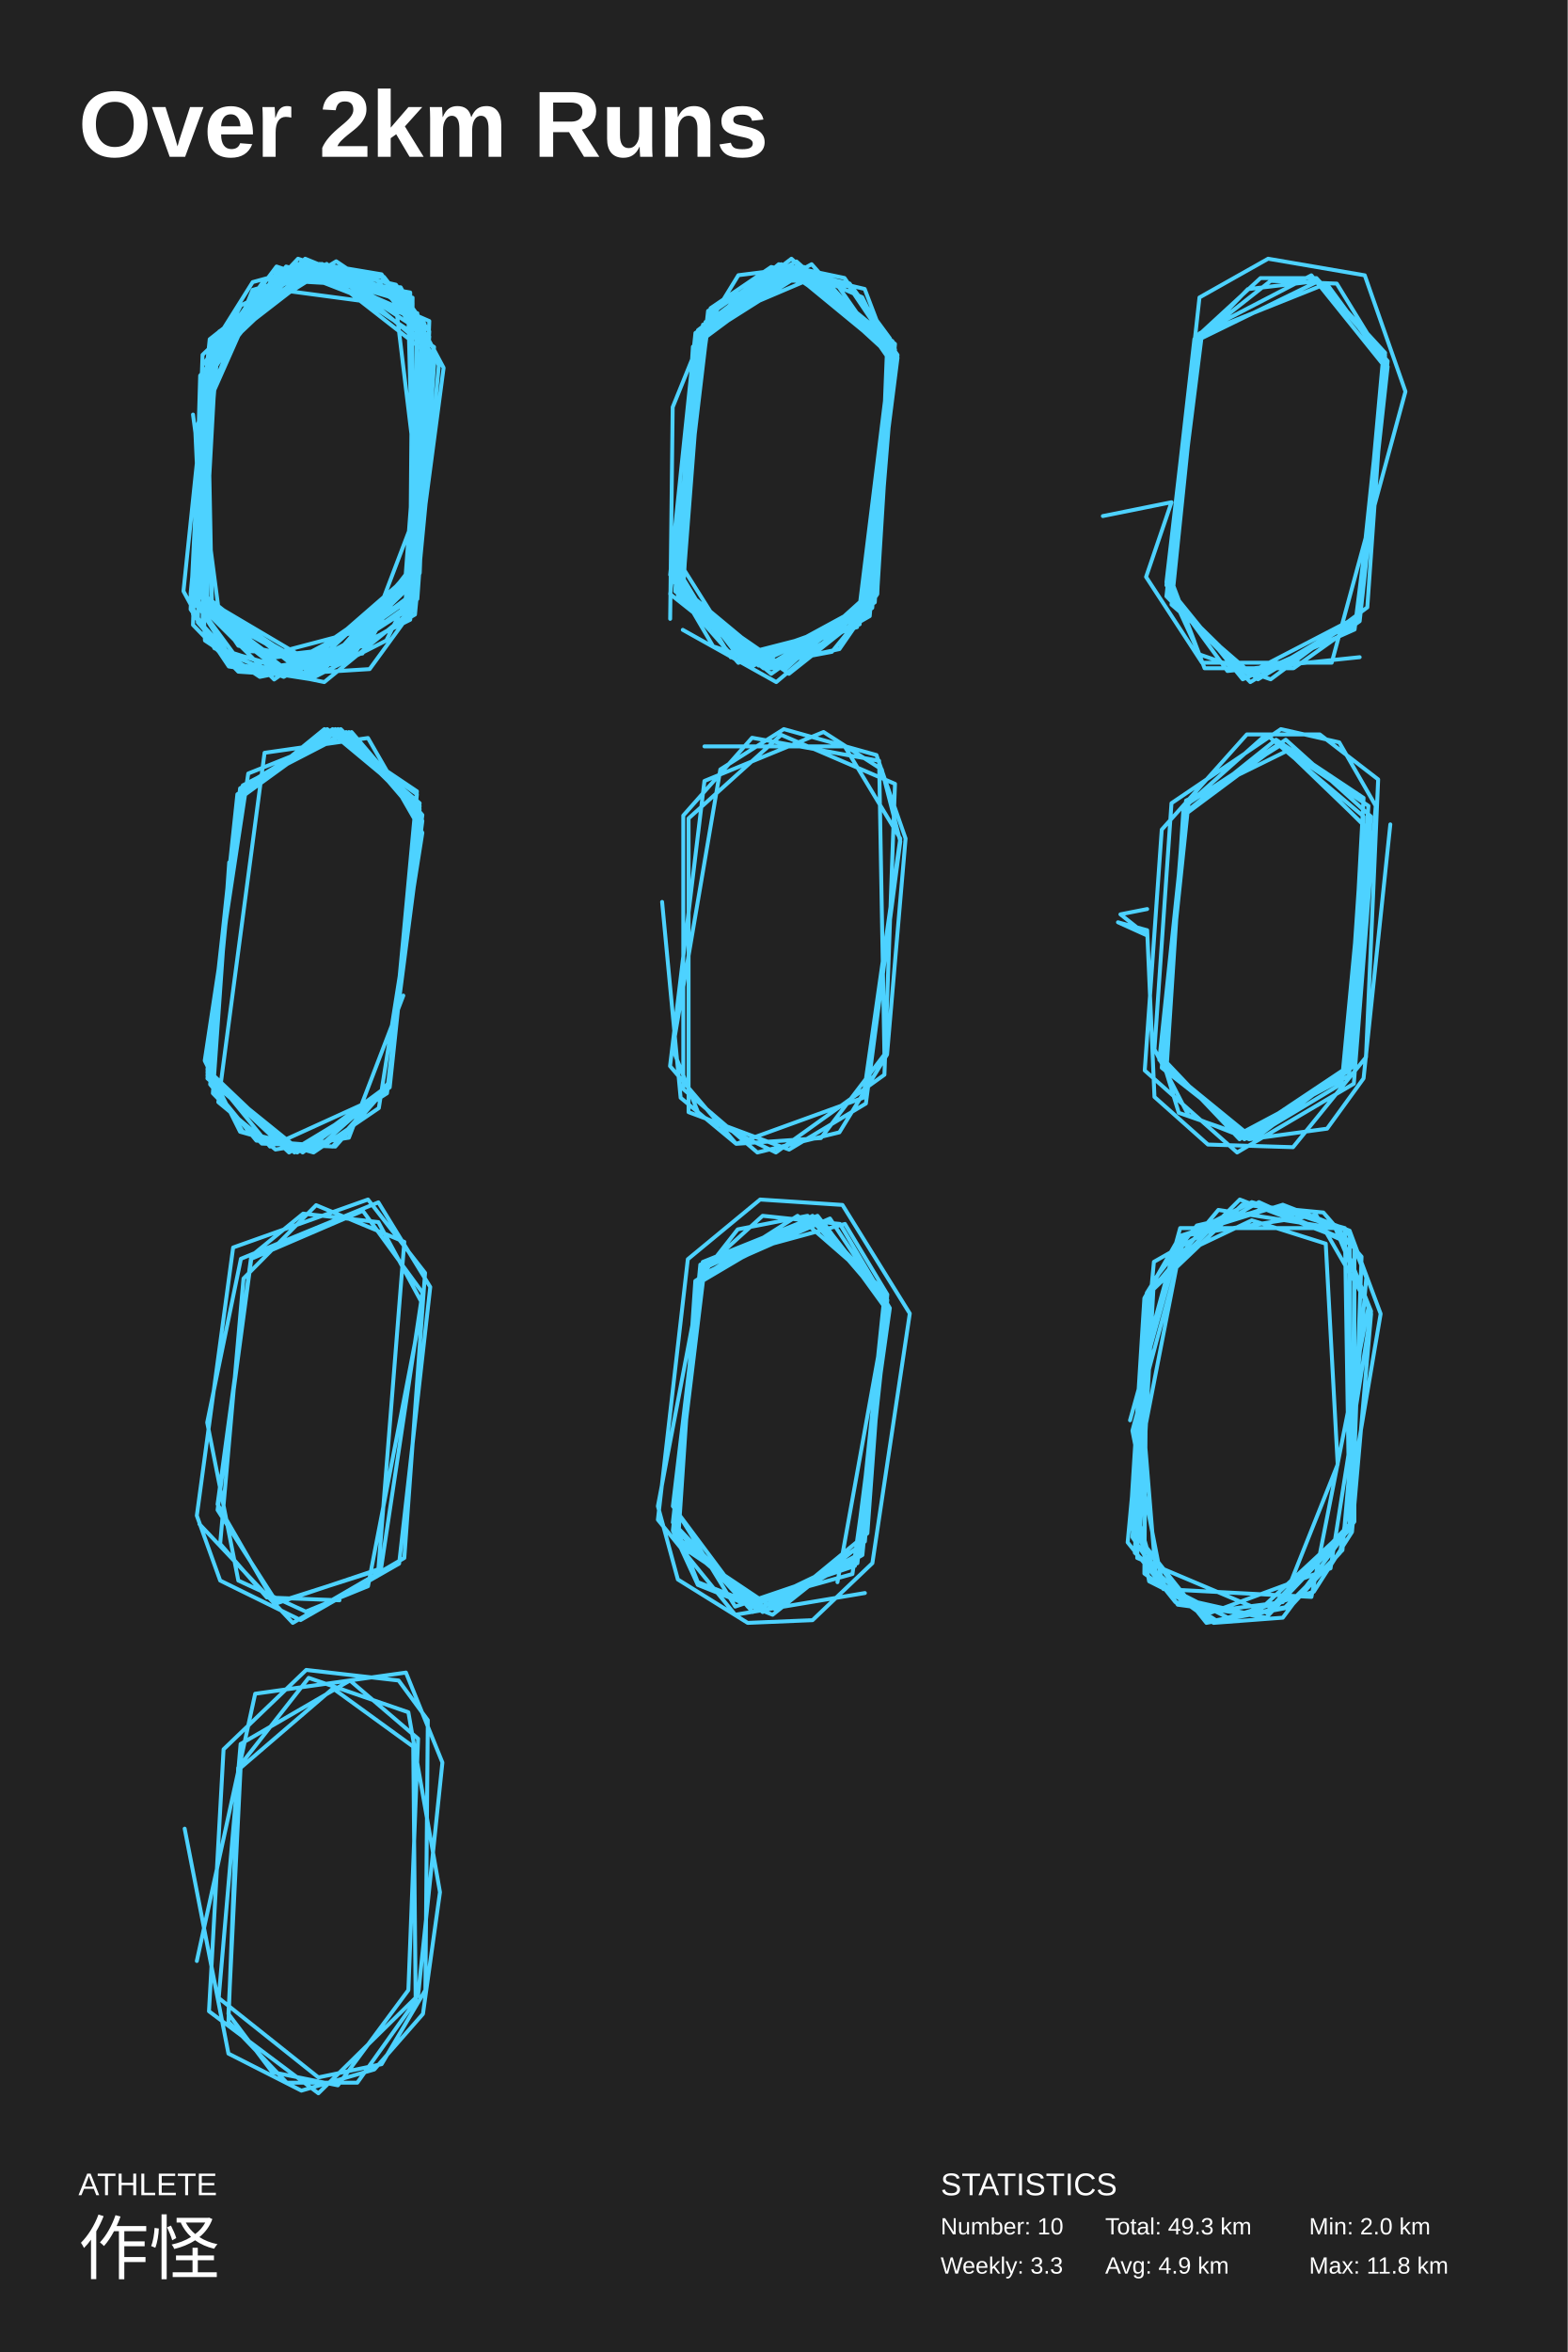
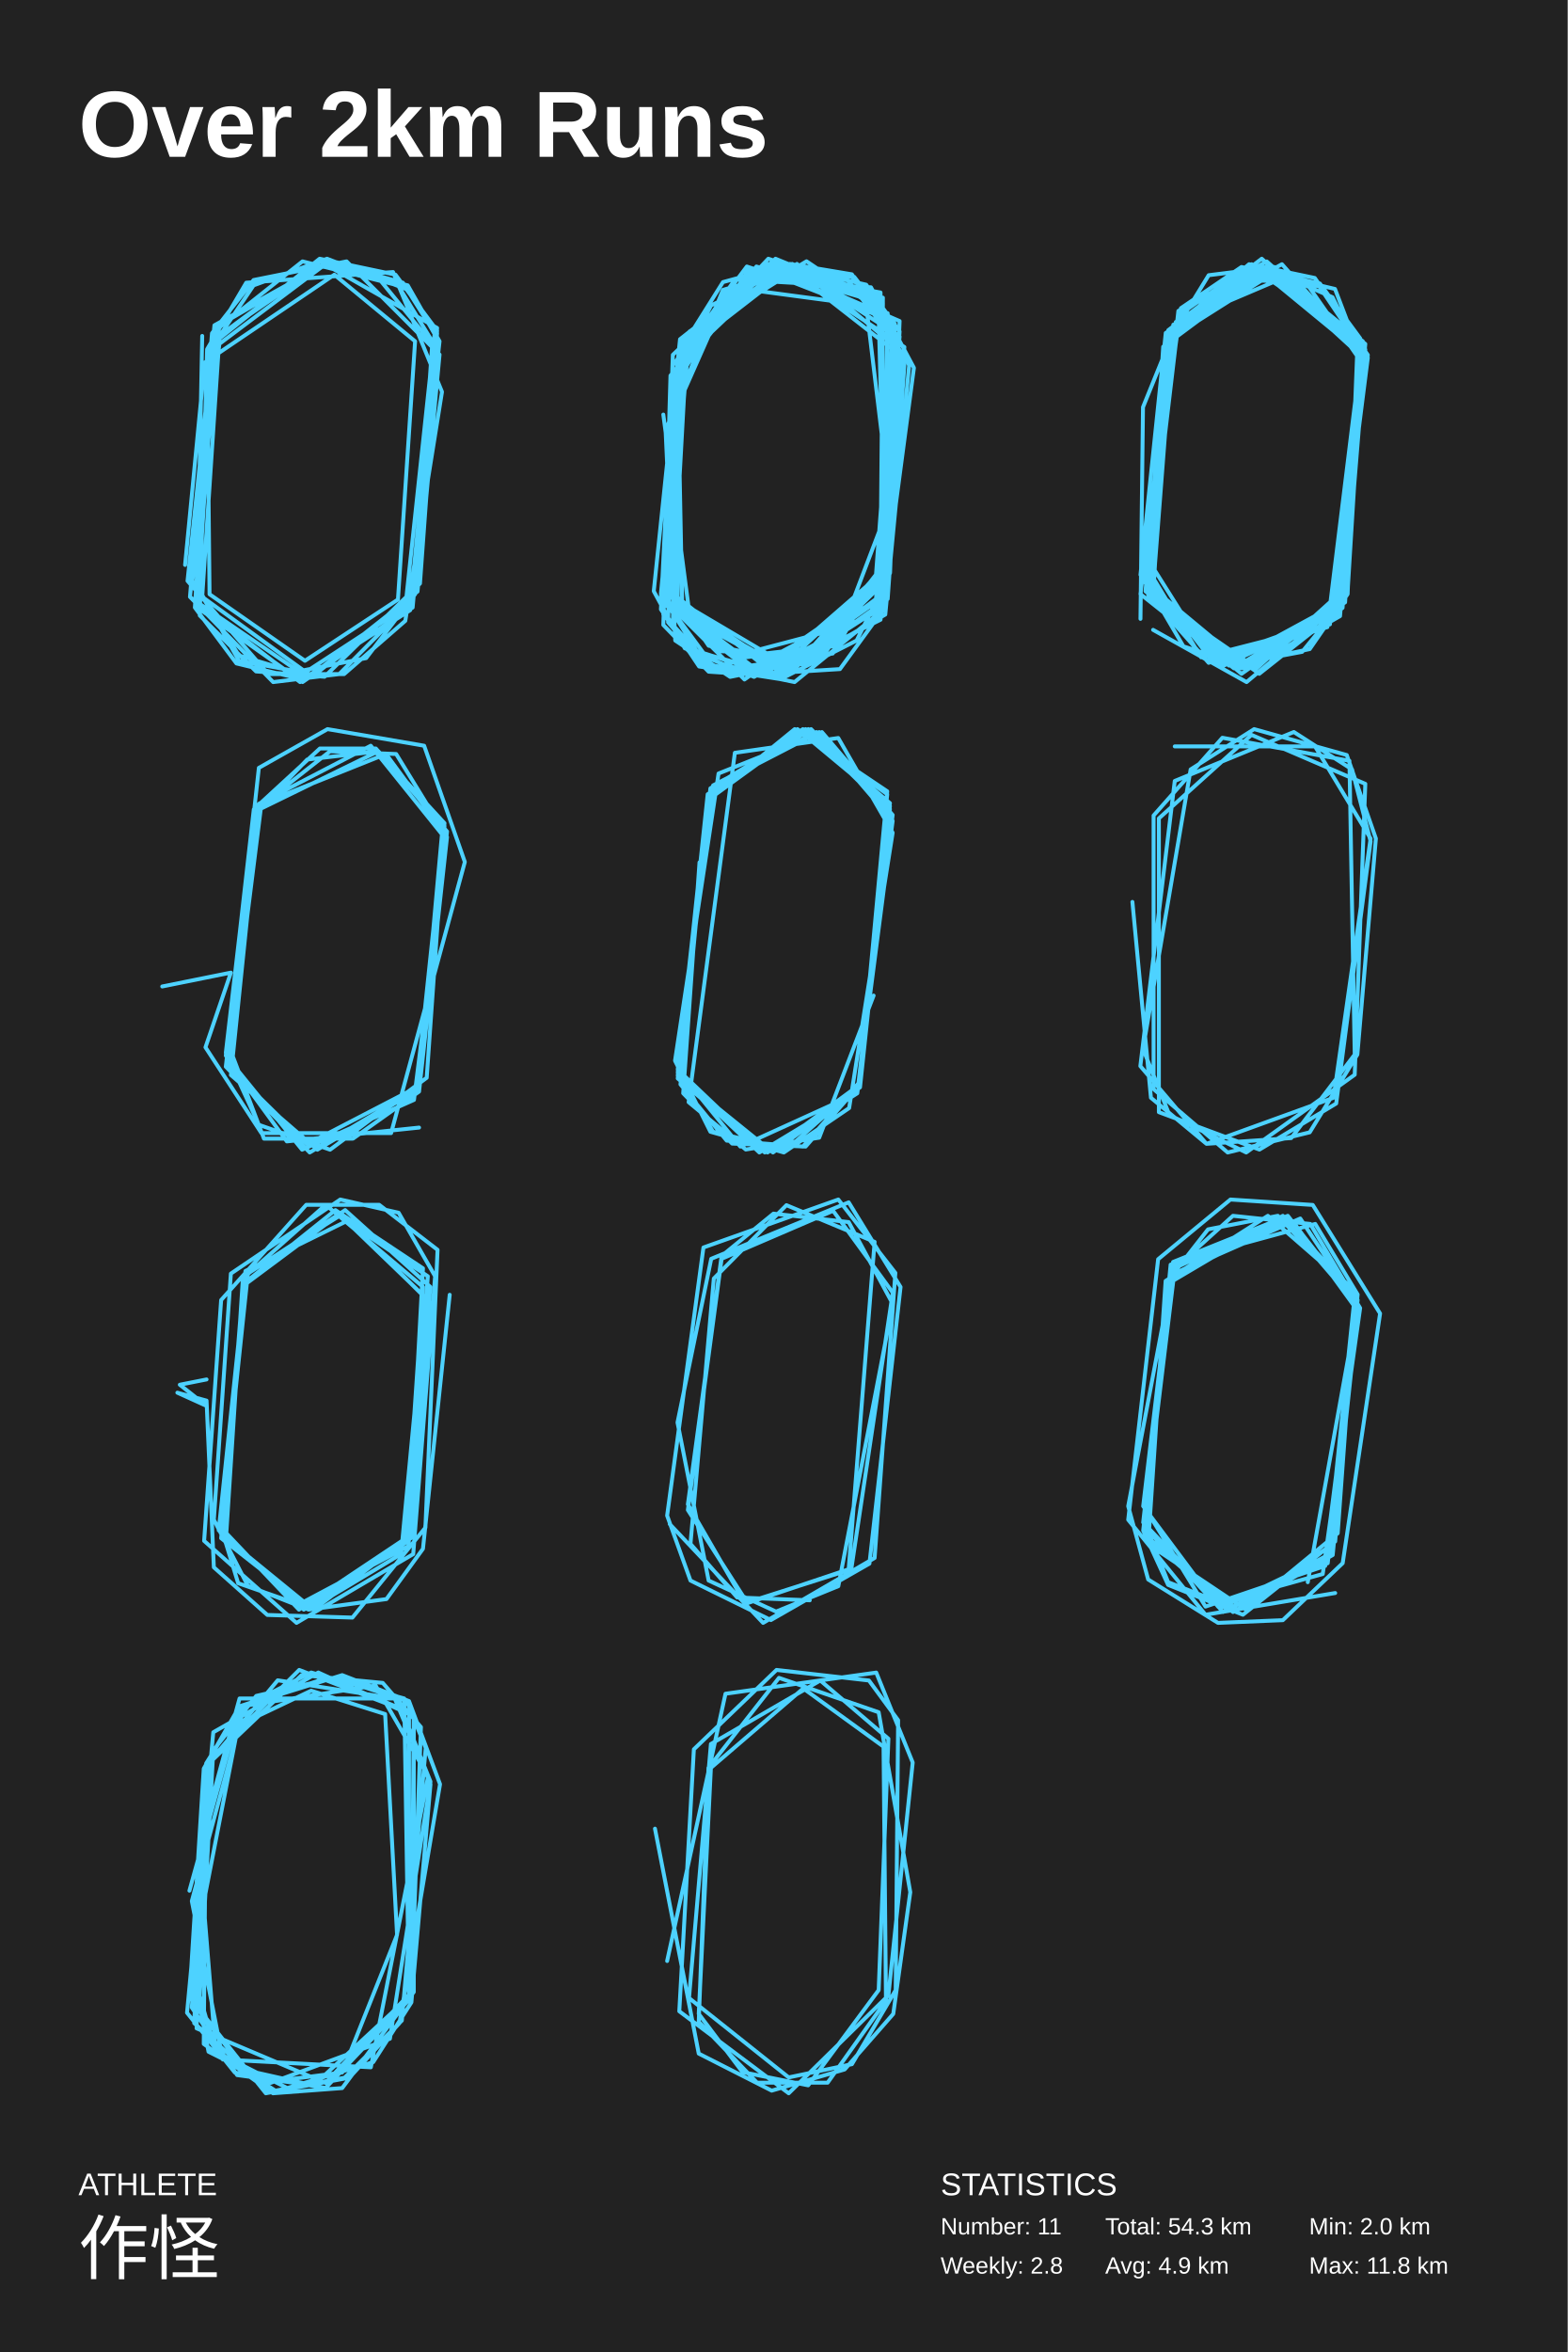
<svg xmlns="http://www.w3.org/2000/svg" baseProfile="full" height="300mm" version="1.1" viewBox="0,0,200,300" width="200mm">
  <defs />
  <rect fill="#222222" height="300" width="200" x="0" y="0" />
  <text fill="#FFFFFF" style="font-size:12px; font-family:Arial; font-weight:bold;" x="10" y="20">Over 2km Runs</text>
  <text fill="#FFFFFF" style="font-size:4px; font-family:Arial" x="10" y="280">ATHLETE</text>
  <text fill="#FFFFFF" style="font-size:9px; font-family:Arial" x="10" y="290">作怪</text>
  <text fill="#FFFFFF" style="font-size:4px; font-family:Arial" x="120" y="280">STATISTICS</text>
-   <text fill="#FFFFFF" style="font-size:3px; font-family:Arial" x="120" y="285">Number: 10</text>
-   <text fill="#FFFFFF" style="font-size:3px; font-family:Arial" x="120" y="290">Weekly: 3.3</text>
-   <text fill="#FFFFFF" style="font-size:3px; font-family:Arial" x="141" y="285">Total: 49.3 km</text>
+   <text fill="#FFFFFF" style="font-size:3px; font-family:Arial" x="120" y="285">Number: 11</text>
+   <text fill="#FFFFFF" style="font-size:3px; font-family:Arial" x="120" y="290">Weekly: 2.8</text>
+   <text fill="#FFFFFF" style="font-size:3px; font-family:Arial" x="141" y="285">Total: 54.3 km</text>
  <text fill="#FFFFFF" style="font-size:3px; font-family:Arial" x="141" y="290">Avg: 4.9 km</text>
  <text fill="#FFFFFF" style="font-size:3px; font-family:Arial" x="167" y="285">Min: 2.0 km</text>
  <text fill="#FFFFFF" style="font-size:3px; font-family:Arial" x="167" y="290">Max: 11.8 km</text>
-   <polyline fill="none" points="24.623,52.877 27.972,78.387 36.194,83.025 46.242,80.374 52.941,71.761 52.028,37.638 38.021,33.0 26.754,44.926 26.145,78.055 33.758,84.018 46.851,82.362 52.332,72.755 52.637,37.969 35.585,34.325 26.145,48.902 25.841,77.061 34.671,83.687 46.242,82.362 52.941,72.755 52.332,37.307 36.194,34.325 27.059,43.933 24.927,75.405 38.325,85.012 52.028,74.742 54.159,43.601 48.983,35.319 40.761,33.663 32.235,35.982 27.668,43.27 25.841,76.399 31.322,83.025 43.197,83.687 52.332,74.742 53.246,40.288 42.893,33.331 27.972,42.276 25.232,74.742 30.408,82.362 38.021,84.018 51.723,76.73 54.768,44.926 50.505,36.975 40.152,34.325 30.713,38.963 26.45,47.245 25.841,79.712 30.713,85.012 41.37,85.344 51.723,74.411 54.768,42.939 41.066,33.994 27.972,42.607 24.318,76.068 34.976,86.669 51.723,75.074 54.464,43.601 48.678,34.988 40.761,33.663 27.363,43.27 25.536,76.068 39.543,84.35 51.723,73.749 54.159,41.282 41.066,34.325 27.363,43.933 25.232,74.742 31.322,82.362 40.457,84.35 52.028,73.749 54.159,41.282 48.678,35.319 37.107,34.325 26.145,48.239 25.232,79.38 30.408,85.344 42.893,84.681 52.332,72.755 52.637,38.632 38.934,33.0 27.059,43.933 25.232,75.074 34.062,83.687 42.893,83.356 52.637,72.423 54.159,41.945 48.983,35.319 38.63,33.994 26.754,44.926 26.45,77.393 34.976,85.012 46.242,83.356 53.55,64.141 50.505,38.963 33.149,36.644 24.927,55.196 26.145,81.699 33.149,86.337 44.72,84.018 52.637,72.092 55.073,45.92 52.028,37.638 41.37,34.325 32.235,36.975 24.927,54.865 26.145,81.699 32.844,86.006 45.024,83.687 52.637,72.092 52.332,38.632 36.498,33.994 26.45,47.577 27.059,78.387 36.498,86.006 47.156,85.344 52.941,77.393 53.246,39.957 35.28,33.994 25.841,46.583 24.318,77.724 29.19,85.012 39.848,86.669 52.637,74.08 53.855,40.951 36.803,34.325 25.536,47.908 24.623,79.712 30.408,85.675 40.152,86.337 49.287,81.699 53.55,73.086 54.768,40.951 38.021,33.663 25.841,45.258 24.623,78.387 30.104,84.681 41.37,87.0 52.332,78.055 54.768,42.276 50.505,36.313 38.934,33.663 26.754,43.27 23.405,75.405 27.363,82.693 36.194,86.337 51.723,78.055 55.073,44.926 41.675,33.663 27.972,42.276 24.623,74.742 39.239,86.337 52.941,78.387 55.986,46.583 50.201,37.307 41.675,34.325 27.363,43.27 24.318,75.736 28.886,83.025 39.239,86.337 53.246,76.399 55.377,46.583 51.419,38.632 41.066,33.663 27.059,43.601 24.927,76.73 29.799,83.356 39.239,86.006 52.028,77.724 54.768,45.258 40.761,34.325 27.059,44.926 24.623,77.061 39.848,85.344 52.637,75.736 55.377,44.264 39.848,33.994 26.754,44.926 24.927,75.736 39.543,85.344 52.332,76.399 54.464,43.933 48.069,35.65 39.239,34.325 27.363,45.589 24.318,76.068 37.716,86.337 52.332,79.049 56.595,46.914 51.114,36.644 33.758,35.65 26.754,45.92 24.927,71.761" stroke="#4dd2ff" stroke-linecap="round" stroke-linejoin="round" stroke-width="0.5" />
-   <polyline fill="none" points="87.108,80.338 99.033,87.0 110.313,77.533 114.181,47.026 110.313,36.857 98.389,34.052 90.654,39.312 86.141,70.87 94.521,84.195 110.313,78.584 114.503,45.273 108.38,36.507 97.744,35.455 90.331,41.065 86.464,73.675 94.843,84.545 109.346,79.987 113.536,45.974 106.446,35.805 96.132,35.805 90.009,42.117 86.464,72.623 93.232,83.844 109.669,79.636 113.859,45.974 104.512,35.104 89.687,41.416 85.497,75.779 97.422,85.247 110.636,77.182 114.181,46.325 109.991,37.909 101.934,34.403 88.72,42.468 85.497,73.325 96.132,84.896 110.958,76.831 113.859,45.623 101.611,34.403 89.364,42.117 86.464,74.377 97.422,85.247 110.958,76.831 113.536,43.52 100.645,34.753 89.364,42.468 86.786,75.429 99.355,84.896 111.603,76.13 114.181,44.571 102.578,34.753 88.72,43.52 86.464,75.429 98.066,85.247 111.28,77.182 114.181,44.922 101.289,34.753 88.72,43.52 86.141,75.429 99.355,85.247 110.958,77.182 113.859,44.922 102.901,34.403 89.042,42.117 86.464,74.026 96.777,84.896 106.124,83.143 111.28,76.831 114.181,43.87 102.578,34.403 89.687,41.766 86.141,74.026 95.81,84.896 110.636,78.234 113.859,45.273 103.545,33.701 90.009,41.065 86.141,74.377 97.099,84.896 107.09,82.792 111.925,75.779 113.214,43.169 100.322,34.052 88.72,42.818 86.464,76.481 98.389,85.247 111.28,76.13 113.859,44.922 101.611,34.403 88.397,44.221 86.464,74.377 98.066,84.896 110.958,77.533 113.859,45.273 100.645,34.403 89.042,43.169 86.464,75.779 94.199,84.545 110.313,78.584 114.503,45.623 101.611,34.052 89.687,41.766 87.108,75.078 99.355,85.247 111.28,76.13 114.181,45.273 108.057,36.156 100.322,34.052 89.364,43.169 86.464,74.727 99.355,85.247 110.958,78.584 113.859,44.221 101.611,33.351 90.331,39.662 86.464,74.727 90.976,82.442 99.678,85.247 111.925,75.429 113.859,44.221 107.735,35.455 99.355,33.701 89.364,42.117 86.786,75.779 100.645,85.948 111.28,77.533 113.536,44.221 100.967,33.0 89.042,42.117 86.141,73.675 96.132,84.896 110.958,77.883 113.536,44.571 102.578,34.052 94.199,35.104 89.042,43.52 86.464,74.727 98.711,85.247 111.603,76.831 113.536,45.273 101.934,33.701 89.042,43.169 86.786,76.13 98.389,85.948 111.28,76.831 113.536,43.169 108.38,36.156 98.389,34.052 89.042,43.169 87.108,76.13 100.322,85.247 111.603,75.078 113.859,43.52 99.678,33.701 90.654,40.013 85.819,51.935 85.497,78.935" stroke="#4dd2ff" stroke-linecap="round" stroke-linejoin="round" stroke-width="0.5" />
-   <polyline fill="none" points="140.698,65.824 149.457,64.059 146.213,73.588 153.35,84.529 169.894,84.529 179.302,49.941 174.111,35.118 161.784,33.0 153.025,37.941 149.133,73.235 153.674,85.235 165.028,85.235 173.463,79.235 177.031,46.765 169.245,36.176 153.35,42.529 149.133,76.059 159.189,85.941 173.463,78.529 176.382,46.412 167.299,35.118 153.025,42.529 149.457,77.118 160.487,86.647 173.463,78.882 177.031,46.059 168.272,35.824 159.189,36.882 152.377,43.941 148.808,76.059 159.513,87.0 173.138,78.882 176.707,45 168.272,35.824 152.377,43.588 148.808,74.294 153.025,83.471 162.109,86.647 174.436,77.471 176.707,45.353 167.948,35.471 160.811,35.471 152.377,43.235 148.808,74.647 158.54,86.647 172.814,80.294 177.031,46.765 170.543,36.176 162.109,35.824 152.701,43.235 149.133,75.353 156.594,85.588 173.463,83.824" stroke="#4dd2ff" stroke-linecap="round" stroke-linejoin="round" stroke-width="0.5" />
-   <polyline fill="none" points="29.24,109.993 27.158,139.448 33.405,145.867 42.777,146.245 49.718,138.315 53.189,100.93 41.388,93.0 30.282,102.063 26.811,138.315 32.711,145.49 42.43,146.245 49.718,137.937 53.189,101.308 41.735,93.0 30.282,101.685 26.464,137.182 38.612,147.0 49.718,138.692 53.536,102.818 43.124,93.0 30.282,101.685 26.464,137.559 37.57,147.0 49.371,139.448 53.536,103.196 43.471,93.0 30.282,101.308 26.464,137.182 36.876,147.0 49.371,139.448 53.883,103.951 44.512,93.378 30.629,100.552 26.464,136.427 37.57,147.0 49.371,139.448 53.536,103.196 43.124,93.0 30.629,100.552 26.464,137.182 37.917,147.0 49.718,138.315 53.536,103.573 42.777,93.0 30.282,102.063 26.464,137.559 37.917,147.0 49.718,138.692 53.536,102.441 42.43,93.0 30.282,102.063 26.464,136.804 30.976,144.357 40.347,146.622 49.718,138.315 53.536,102.818 41.735,93.0 30.282,102.063 26.464,136.427 36.876,147.0 49.371,139.448 53.883,104.706 44.165,93.378 30.976,100.175 26.464,136.427 34.447,146.245 49.371,139.448 53.883,103.951 44.859,93.378 31.67,98.664 26.117,135.294 30.629,144.357 40.0,147.0 48.33,141.336 53.883,106.217 46.942,94.133 33.752,96.021 27.852,140.58 35.141,146.622 44.512,145.112 51.454,126.986" stroke="#4dd2ff" stroke-linecap="round" stroke-linejoin="round" stroke-width="0.5" />
-   <polyline fill="none" points="84.469,115.041 86.832,140.02 93.922,145.898 104.727,145.163 112.83,134.51 112.155,97.041 95.948,94.102 87.17,104.02 87.17,138.918 96.624,147.0 107.09,144.429 113.168,134.51 115.531,106.959 111.817,96.306 100.0,93.0 91.897,98.143 85.819,133.776 89.196,142.225 98.987,147.0 112.83,137.082 114.181,99.98 99.662,93.735 87.845,104.388 87.845,141.857 100.675,146.633 110.467,140.755 114.856,107.327 112.493,98.143 105.065,93.367 89.871,99.612 85.481,135.98 93.922,145.898 110.129,140.02 114.856,106.959 107.766,95.204 89.871,95.204" stroke="#4dd2ff" stroke-linecap="round" stroke-linejoin="round" stroke-width="0.5" />
-   <polyline fill="none" points="146.351,115.95 142.939,116.625 146.351,119.325 142.628,117.638 146.351,118.65 147.282,139.913 154.106,145.988 164.963,146.325 174.269,134.85 175.821,99.413 168.376,93.675 159.069,93.675 148.212,105.825 146.041,136.538 157.829,147.0 172.718,138.225 175.51,102.788 170.857,94.688 163.412,93.0 149.453,102.45 147.282,133.838 151.624,142.275 159.38,145.313 171.167,138.225 174.269,105.488 163.412,95.025 151.004,102.788 148.833,136.2 160.0,145.313 172.098,136.2 173.959,101.775 162.792,94.35 151.004,103.8 148.522,135.188 158.139,145.313 171.788,136.2 173.959,104.138 161.551,93.675 151.314,102.788 147.902,135.188 158.759,145.313 172.408,136.2 174.89,104.138 164.033,94.35 151.624,102.45 148.212,134.85 150.384,141.938 158.139,144.638 172.098,137.213 174.89,106.163 164.343,95.7 151.314,102.113 148.212,136.2 159.38,144.975 172.098,136.538 174.58,102.788 163.102,95.025 151.314,103.8 148.212,135.525 159.38,145.313 169.306,143.963 173.959,137.55 177.372,105.15" stroke="#4dd2ff" stroke-linecap="round" stroke-linejoin="round" stroke-width="0.5" />
-   <polyline fill="none" points="25.441,194.4 37.353,207.0 51.581,198.72 54.228,162.36 46.949,153.0 29.743,159.12 25.11,193.32 28.088,201.6 38.346,206.64 50.919,199.44 54.89,164.16 48.272,153.36 30.735,160.56 26.434,181.44 30.404,201.6 39.007,205.56 46.949,202.32 53.897,166.32 48.272,155.88 38.676,154.8 32.059,160.2 27.757,191.88 35.037,204.48 48.603,200.16 53.897,164.88 46.287,154.44 32.059,160.56 27.757,192.6 35.368,204.48 48.272,200.16 51.581,158.4 40.331,153.72 31.066,163.08 28.088,196.92 34.044,203.76 43.309,204.12" stroke="#4dd2ff" stroke-linecap="round" stroke-linejoin="round" stroke-width="0.5" />
-   <polyline fill="none" points="106.84,201.808 113.204,166.5 105.886,155.423 89.342,162.692 85.842,192.115 95.387,204.923 109.386,199.385 113.204,166.5 103.977,155.769 89.342,163.039 85.842,194.192 96.023,204.923 109.704,198.346 113.204,165.115 103.659,155.769 89.342,162.692 86.16,194.539 89.023,201.808 97.932,205.269 110.022,196.962 113.204,167.192 104.931,155.769 89.342,161.308 86.16,194.539 96.023,205.615 109.068,199.039 113.204,166.5 104.295,155.077 89.66,160.962 85.842,195.231 89.023,202.154 98.568,205.962 110.34,196.615 112.885,164.769 103.023,155.077 94.114,156.808 88.705,163.731 86.478,196.962 98.886,205.269 110.658,195.577 112.885,165.115 103.659,155.077 89.023,163.731 86.16,195.923 97.296,204.923 109.386,198.346 112.885,164.769 101.75,155.077 88.705,163.385 86.478,196.269 97.296,205.615 110.022,198.346 113.204,165.115 107.795,156.115 89.978,160.962 86.16,192.462 93.796,204.923 109.068,199.731 113.204,165.808 103.341,155.423 89.342,162 86.16,194.885 95.069,204.577 108.749,200.769 113.522,166.846 107.159,156.115 97.296,155.077 89.66,162 83.933,192.115 86.478,201.462 95.387,207.0 103.659,206.654 111.295,199.385 116.067,167.539 107.477,153.692 96.977,153.0 87.751,160.615 83.933,193.846 93.796,205.962 110.34,203.192" stroke="#4dd2ff" stroke-linecap="round" stroke-linejoin="round" stroke-width="0.5" />
-   <polyline fill="none" points="144.775,192.092 147.516,201.699 155.128,206.669 163.958,205.012 171.266,197.724 174.311,162.939 171.875,156.975 162.74,153.994 152.692,156.313 147.211,163.27 145.384,196.399 151.17,204.018 161.522,206.337 172.484,194.08 172.789,158.632 161.827,153.994 150.561,157.638 145.993,165.589 144.166,194.742 153.91,207.0 164.567,205.012 170.962,198.055 176.138,167.577 172.18,156.975 163.654,153.663 150.865,157.638 146.298,164.926 145.993,200.706 154.824,207.0 163.654,206.337 172.789,194.08 172.789,158.632 158.173,153.0 146.602,164.595 144.471,196.068 150.256,204.681 160,206.006 172.484,194.411 173.702,160.288 168.83,154.656 158.478,153.663 146.298,165.258 145.08,198.718 161.522,205.675 172.18,194.411 172.18,158.632 160.609,153.331 147.211,160.951 143.862,196.73 149.952,204.35 161.522,206.337 172.18,195.074 171.571,156.644 159.696,153.331 151.17,157.638 144.471,182.485 148.429,202.693 167.308,203.687 174.616,166.583 167.917,154.988 150.865,157.638 144.471,190.436 146.602,201.699 154.519,205.675 169.744,200.043 174.92,167.245 170.657,156.644 150.561,156.644 145.384,175.528 147.516,201.699 156.651,206.337 167.612,203.025 172.484,195.405 174.92,167.577 170.353,156.644 155.433,154.325 146.298,165.258 144.775,198.055 153.301,205.675 163.654,204.35 170.657,186.791 169.135,158.632 159.696,155.65 149.952,160.288 144.166,181.16" stroke="#4dd2ff" stroke-linecap="round" stroke-linejoin="round" stroke-width="0.5" />
-   <polyline fill="none" points="23.559,233.25 29.143,261.938 38.449,266.663 47.755,263.963 53.959,256.875 56.131,241.35 52.098,218.4 39.38,214.013 30.384,225.488 29.143,257.888 36.588,265.65 45.584,265.65 53.029,255.188 52.718,222.788 42.482,215.363 30.694,225.488 29.143,256.875 34.726,264.3 43.102,265.988 52.098,253.838 53.339,221.775 44.653,214.35 30.694,222.45 27.902,254.85 40.62,264.975 48.686,263.288 54.269,253.838 54.58,219.413 50.857,214.35 39.069,213.0 28.522,223.125 26.661,256.538 40.62,267.0 53.339,254.513 56.441,224.813 51.788,213.338 32.555,216.038 25.11,250.125" stroke="#4dd2ff" stroke-linecap="round" stroke-linejoin="round" stroke-width="0.5" />
+   <polyline fill="none" points="25.797,42.849 25.173,74.774 30.479,84.283 37.971,85.642 46.711,83.943 52.955,75.793 55.764,42.17 50.457,35.038 40.78,33.0 27.982,43.189 25.797,76.132 39.844,86.321 52.955,75.793 55.14,43.868 47.648,34.698 41.093,34.019 27.982,43.868 24.548,74.094 30.479,83.604 39.532,86.321 53.267,75.453 56.076,45.226 44.214,33.34 32.352,35.717 27.045,42.509 25.173,76.811 38.595,85.981 52.642,76.811 55.764,42.509 51.394,36.057 41.717,33.34 27.358,43.189 25.173,77.491 38.595,87.0 52.33,77.491 55.764,41.83 41.405,33.679 27.982,41.491 24.236,76.132 34.849,87.0 43.278,85.981 51.706,77.491 55.452,42.509 51.394,36.057 40.78,33.34 27.045,43.528 24.86,77.491 30.167,84.623 38.595,86.66 52.33,77.83 56.076,43.528 52.018,36.396 41.405,33.679 27.358,41.491 23.924,74.094 34.225,85.981 43.902,85.981 51.706,79.189 56.388,49.981 50.145,34.698 31.416,36.057 26.421,44.547 25.485,78.509 32.664,85.642 41.405,86.321 53.579,74.434 55.764,44.547 50.769,36.396 38.595,33.34 27.045,42.509 24.236,76.132 38.283,87.0 52.642,77.491 55.764,43.189 52.33,37.075 41.717,33.0 32.352,36.396 26.421,45.226 26.733,75.793 38.907,84.283 50.769,76.472 52.955,43.528 42.653,35.038 26.109,46.245 23.612,72.057" stroke="#4dd2ff" stroke-linecap="round" stroke-linejoin="round" stroke-width="0.5" />
+   <polyline fill="none" points="84.623,52.877 87.972,78.387 96.194,83.025 106.242,80.374 112.941,71.761 112.028,37.638 98.021,33.0 86.754,44.926 86.145,78.055 93.758,84.018 106.851,82.362 112.332,72.755 112.637,37.969 95.585,34.325 86.145,48.902 85.841,77.061 94.671,83.687 106.242,82.362 112.941,72.755 112.332,37.307 96.194,34.325 87.059,43.933 84.927,75.405 98.325,85.012 112.028,74.742 114.159,43.601 108.983,35.319 100.761,33.663 92.235,35.982 87.668,43.27 85.841,76.399 91.322,83.025 103.197,83.687 112.332,74.742 113.246,40.288 102.893,33.331 87.972,42.276 85.232,74.742 90.408,82.362 98.021,84.018 111.723,76.73 114.768,44.926 110.505,36.975 100.152,34.325 90.713,38.963 86.45,47.245 85.841,79.712 90.713,85.012 101.37,85.344 111.723,74.411 114.768,42.939 101.066,33.994 87.972,42.607 84.318,76.068 94.976,86.669 111.723,75.074 114.464,43.601 108.678,34.988 100.761,33.663 87.363,43.27 85.536,76.068 99.543,84.35 111.723,73.749 114.159,41.282 101.066,34.325 87.363,43.933 85.232,74.742 91.322,82.362 100.457,84.35 112.028,73.749 114.159,41.282 108.678,35.319 97.107,34.325 86.145,48.239 85.232,79.38 90.408,85.344 102.893,84.681 112.332,72.755 112.637,38.632 98.934,33.0 87.059,43.933 85.232,75.074 94.062,83.687 102.893,83.356 112.637,72.423 114.159,41.945 108.983,35.319 98.63,33.994 86.754,44.926 86.45,77.393 94.976,85.012 106.242,83.356 113.55,64.141 110.505,38.963 93.149,36.644 84.927,55.196 86.145,81.699 93.149,86.337 104.72,84.018 112.637,72.092 115.073,45.92 112.028,37.638 101.37,34.325 92.235,36.975 84.927,54.865 86.145,81.699 92.844,86.006 105.024,83.687 112.637,72.092 112.332,38.632 96.498,33.994 86.45,47.577 87.059,78.387 96.498,86.006 107.156,85.344 112.941,77.393 113.246,39.957 95.28,33.994 85.841,46.583 84.318,77.724 89.19,85.012 99.848,86.669 112.637,74.08 113.855,40.951 96.803,34.325 85.536,47.908 84.623,79.712 90.408,85.675 100.152,86.337 109.287,81.699 113.55,73.086 114.768,40.951 98.021,33.663 85.841,45.258 84.623,78.387 90.104,84.681 101.37,87.0 112.332,78.055 114.768,42.276 110.505,36.313 98.934,33.663 86.754,43.27 83.405,75.405 87.363,82.693 96.194,86.337 111.723,78.055 115.073,44.926 101.675,33.663 87.972,42.276 84.623,74.742 99.239,86.337 112.941,78.387 115.986,46.583 110.201,37.307 101.675,34.325 87.363,43.27 84.318,75.736 88.886,83.025 99.239,86.337 113.246,76.399 115.377,46.583 111.419,38.632 101.066,33.663 87.059,43.601 84.927,76.73 89.799,83.356 99.239,86.006 112.028,77.724 114.768,45.258 100.761,34.325 87.059,44.926 84.623,77.061 99.848,85.344 112.637,75.736 115.377,44.264 99.848,33.994 86.754,44.926 84.927,75.736 99.543,85.344 112.332,76.399 114.464,43.933 108.069,35.65 99.239,34.325 87.363,45.589 84.318,76.068 97.716,86.337 112.332,79.049 116.595,46.914 111.114,36.644 93.758,35.65 86.754,45.92 84.927,71.761" stroke="#4dd2ff" stroke-linecap="round" stroke-linejoin="round" stroke-width="0.5" />
+   <polyline fill="none" points="147.108,80.338 159.033,87.0 170.313,77.533 174.181,47.026 170.313,36.857 158.389,34.052 150.654,39.312 146.141,70.87 154.521,84.195 170.313,78.584 174.503,45.273 168.38,36.507 157.744,35.455 150.331,41.065 146.464,73.675 154.843,84.545 169.346,79.987 173.536,45.974 166.446,35.805 156.132,35.805 150.009,42.117 146.464,72.623 153.232,83.844 169.669,79.636 173.859,45.974 164.512,35.104 149.687,41.416 145.497,75.779 157.422,85.247 170.636,77.182 174.181,46.325 169.991,37.909 161.934,34.403 148.72,42.468 145.497,73.325 156.132,84.896 170.958,76.831 173.859,45.623 161.611,34.403 149.364,42.117 146.464,74.377 157.422,85.247 170.958,76.831 173.536,43.52 160.645,34.753 149.364,42.468 146.786,75.429 159.355,84.896 171.603,76.13 174.181,44.571 162.578,34.753 148.72,43.52 146.464,75.429 158.066,85.247 171.28,77.182 174.181,44.922 161.289,34.753 148.72,43.52 146.141,75.429 159.355,85.247 170.958,77.182 173.859,44.922 162.901,34.403 149.042,42.117 146.464,74.026 156.777,84.896 166.124,83.143 171.28,76.831 174.181,43.87 162.578,34.403 149.687,41.766 146.141,74.026 155.81,84.896 170.636,78.234 173.859,45.273 163.545,33.701 150.009,41.065 146.141,74.377 157.099,84.896 167.09,82.792 171.925,75.779 173.214,43.169 160.322,34.052 148.72,42.818 146.464,76.481 158.389,85.247 171.28,76.13 173.859,44.922 161.611,34.403 148.397,44.221 146.464,74.377 158.066,84.896 170.958,77.533 173.859,45.273 160.645,34.403 149.042,43.169 146.464,75.779 154.199,84.545 170.313,78.584 174.503,45.623 161.611,34.052 149.687,41.766 147.108,75.078 159.355,85.247 171.28,76.13 174.181,45.273 168.057,36.156 160.322,34.052 149.364,43.169 146.464,74.727 159.355,85.247 170.958,78.584 173.859,44.221 161.611,33.351 150.331,39.662 146.464,74.727 150.976,82.442 159.678,85.247 171.925,75.429 173.859,44.221 167.735,35.455 159.355,33.701 149.364,42.117 146.786,75.779 160.645,85.948 171.28,77.533 173.536,44.221 160.967,33.0 149.042,42.117 146.141,73.675 156.132,84.896 170.958,77.883 173.536,44.571 162.578,34.052 154.199,35.104 149.042,43.52 146.464,74.727 158.711,85.247 171.603,76.831 173.536,45.273 161.934,33.701 149.042,43.169 146.786,76.13 158.389,85.948 171.28,76.831 173.536,43.169 168.38,36.156 158.389,34.052 149.042,43.169 147.108,76.13 160.322,85.247 171.603,75.078 173.859,43.52 159.678,33.701 150.654,40.013 145.819,51.935 145.497,78.935" stroke="#4dd2ff" stroke-linecap="round" stroke-linejoin="round" stroke-width="0.5" />
+   <polyline fill="none" points="20.698,125.824 29.457,124.059 26.213,133.588 33.35,144.529 49.894,144.529 59.302,109.941 54.111,95.118 41.784,93.0 33.025,97.941 29.133,133.235 33.674,145.235 45.028,145.235 53.463,139.235 57.031,106.765 49.245,96.176 33.35,102.529 29.133,136.059 39.189,145.941 53.463,138.529 56.382,106.412 47.299,95.118 33.025,102.529 29.457,137.118 40.487,146.647 53.463,138.882 57.031,106.059 48.272,95.824 39.189,96.882 32.377,103.941 28.808,136.059 39.513,147.0 53.138,138.882 56.707,105 48.272,95.824 32.377,103.588 28.808,134.294 33.025,143.471 42.109,146.647 54.436,137.471 56.707,105.353 47.948,95.471 40.811,95.471 32.377,103.235 28.808,134.647 38.54,146.647 52.814,140.294 57.031,106.765 50.543,96.176 42.109,95.824 32.701,103.235 29.133,135.353 36.594,145.588 53.463,143.824" stroke="#4dd2ff" stroke-linecap="round" stroke-linejoin="round" stroke-width="0.5" />
+   <polyline fill="none" points="89.24,109.993 87.158,139.448 93.405,145.867 102.777,146.245 109.718,138.315 113.189,100.93 101.388,93.0 90.282,102.063 86.811,138.315 92.711,145.49 102.43,146.245 109.718,137.937 113.189,101.308 101.735,93.0 90.282,101.685 86.464,137.182 98.612,147.0 109.718,138.692 113.536,102.818 103.124,93.0 90.282,101.685 86.464,137.559 97.57,147.0 109.371,139.448 113.536,103.196 103.471,93.0 90.282,101.308 86.464,137.182 96.876,147.0 109.371,139.448 113.883,103.951 104.512,93.378 90.629,100.552 86.464,136.427 97.57,147.0 109.371,139.448 113.536,103.196 103.124,93.0 90.629,100.552 86.464,137.182 97.917,147.0 109.718,138.315 113.536,103.573 102.777,93.0 90.282,102.063 86.464,137.559 97.917,147.0 109.718,138.692 113.536,102.441 102.43,93.0 90.282,102.063 86.464,136.804 90.976,144.357 100.347,146.622 109.718,138.315 113.536,102.818 101.735,93.0 90.282,102.063 86.464,136.427 96.876,147.0 109.371,139.448 113.883,104.706 104.165,93.378 90.976,100.175 86.464,136.427 94.447,146.245 109.371,139.448 113.883,103.951 104.859,93.378 91.67,98.664 86.117,135.294 90.629,144.357 100.0,147.0 108.33,141.336 113.883,106.217 106.942,94.133 93.752,96.021 87.852,140.58 95.141,146.622 104.512,145.112 111.454,126.986" stroke="#4dd2ff" stroke-linecap="round" stroke-linejoin="round" stroke-width="0.5" />
+   <polyline fill="none" points="144.469,115.041 146.832,140.02 153.922,145.898 164.727,145.163 172.83,134.51 172.155,97.041 155.948,94.102 147.17,104.02 147.17,138.918 156.624,147.0 167.09,144.429 173.168,134.51 175.531,106.959 171.817,96.306 160.0,93.0 151.897,98.143 145.819,133.776 149.196,142.225 158.987,147.0 172.83,137.082 174.181,99.98 159.662,93.735 147.845,104.388 147.845,141.857 160.675,146.633 170.467,140.755 174.856,107.327 172.493,98.143 165.065,93.367 149.871,99.612 145.481,135.98 153.922,145.898 170.129,140.02 174.856,106.959 167.766,95.204 149.871,95.204" stroke="#4dd2ff" stroke-linecap="round" stroke-linejoin="round" stroke-width="0.5" />
+   <polyline fill="none" points="26.351,175.95 22.939,176.625 26.351,179.325 22.628,177.638 26.351,178.65 27.282,199.913 34.106,205.988 44.963,206.325 54.269,194.85 55.821,159.413 48.376,153.675 39.069,153.675 28.212,165.825 26.041,196.538 37.829,207.0 52.718,198.225 55.51,162.788 50.857,154.688 43.412,153.0 29.453,162.45 27.282,193.838 31.624,202.275 39.38,205.313 51.167,198.225 54.269,165.488 43.412,155.025 31.004,162.788 28.833,196.2 40.0,205.313 52.098,196.2 53.959,161.775 42.792,154.35 31.004,163.8 28.522,195.188 38.139,205.313 51.788,196.2 53.959,164.138 41.551,153.675 31.314,162.788 27.902,195.188 38.759,205.313 52.408,196.2 54.89,164.138 44.033,154.35 31.624,162.45 28.212,194.85 30.384,201.938 38.139,204.638 52.098,197.213 54.89,166.163 44.343,155.7 31.314,162.113 28.212,196.2 39.38,204.975 52.098,196.538 54.58,162.788 43.102,155.025 31.314,163.8 28.212,195.525 39.38,205.313 49.306,203.963 53.959,197.55 57.372,165.15" stroke="#4dd2ff" stroke-linecap="round" stroke-linejoin="round" stroke-width="0.5" />
+   <polyline fill="none" points="85.441,194.4 97.353,207.0 111.581,198.72 114.228,162.36 106.949,153.0 89.743,159.12 85.11,193.32 88.088,201.6 98.346,206.64 110.919,199.44 114.89,164.16 108.272,153.36 90.735,160.56 86.434,181.44 90.404,201.6 99.007,205.56 106.949,202.32 113.897,166.32 108.272,155.88 98.676,154.8 92.059,160.2 87.757,191.88 95.037,204.48 108.603,200.16 113.897,164.88 106.287,154.44 92.059,160.56 87.757,192.6 95.368,204.48 108.272,200.16 111.581,158.4 100.331,153.72 91.066,163.08 88.088,196.92 94.044,203.76 103.309,204.12" stroke="#4dd2ff" stroke-linecap="round" stroke-linejoin="round" stroke-width="0.5" />
+   <polyline fill="none" points="166.84,201.808 173.204,166.5 165.886,155.423 149.342,162.692 145.842,192.115 155.387,204.923 169.386,199.385 173.204,166.5 163.977,155.769 149.342,163.039 145.842,194.192 156.023,204.923 169.704,198.346 173.204,165.115 163.659,155.769 149.342,162.692 146.16,194.539 149.023,201.808 157.932,205.269 170.022,196.962 173.204,167.192 164.931,155.769 149.342,161.308 146.16,194.539 156.023,205.615 169.068,199.039 173.204,166.5 164.295,155.077 149.66,160.962 145.842,195.231 149.023,202.154 158.568,205.962 170.34,196.615 172.885,164.769 163.023,155.077 154.114,156.808 148.705,163.731 146.478,196.962 158.886,205.269 170.658,195.577 172.885,165.115 163.659,155.077 149.023,163.731 146.16,195.923 157.296,204.923 169.386,198.346 172.885,164.769 161.75,155.077 148.705,163.385 146.478,196.269 157.296,205.615 170.022,198.346 173.204,165.115 167.795,156.115 149.978,160.962 146.16,192.462 153.796,204.923 169.068,199.731 173.204,165.808 163.341,155.423 149.342,162 146.16,194.885 155.069,204.577 168.749,200.769 173.522,166.846 167.159,156.115 157.296,155.077 149.66,162 143.933,192.115 146.478,201.462 155.387,207.0 163.659,206.654 171.295,199.385 176.067,167.539 167.477,153.692 156.977,153.0 147.751,160.615 143.933,193.846 153.796,205.962 170.34,203.192" stroke="#4dd2ff" stroke-linecap="round" stroke-linejoin="round" stroke-width="0.5" />
+   <polyline fill="none" points="24.775,252.092 27.516,261.699 35.128,266.669 43.958,265.012 51.266,257.724 54.311,222.939 51.875,216.975 42.74,213.994 32.692,216.313 27.211,223.27 25.384,256.399 31.17,264.018 41.522,266.337 52.484,254.08 52.789,218.632 41.827,213.994 30.561,217.638 25.993,225.589 24.166,254.742 33.91,267.0 44.567,265.012 50.962,258.055 56.138,227.577 52.18,216.975 43.654,213.663 30.865,217.638 26.298,224.926 25.993,260.706 34.824,267.0 43.654,266.337 52.789,254.08 52.789,218.632 38.173,213.0 26.602,224.595 24.471,256.068 30.256,264.681 40,266.006 52.484,254.411 53.702,220.288 48.83,214.656 38.478,213.663 26.298,225.258 25.08,258.718 41.522,265.675 52.18,254.411 52.18,218.632 40.609,213.331 27.211,220.951 23.862,256.73 29.952,264.35 41.522,266.337 52.18,255.074 51.571,216.644 39.696,213.331 31.17,217.638 24.471,242.485 28.429,262.693 47.308,263.687 54.616,226.583 47.917,214.988 30.865,217.638 24.471,250.436 26.602,261.699 34.519,265.675 49.744,260.043 54.92,227.245 50.657,216.644 30.561,216.644 25.384,235.528 27.516,261.699 36.651,266.337 47.612,263.025 52.484,255.405 54.92,227.577 50.353,216.644 35.433,214.325 26.298,225.258 24.775,258.055 33.301,265.675 43.654,264.35 50.657,246.791 49.135,218.632 39.696,215.65 29.952,220.288 24.166,241.16" stroke="#4dd2ff" stroke-linecap="round" stroke-linejoin="round" stroke-width="0.5" />
+   <polyline fill="none" points="83.559,233.25 89.143,261.938 98.449,266.663 107.755,263.963 113.959,256.875 116.131,241.35 112.098,218.4 99.38,214.013 90.384,225.488 89.143,257.888 96.588,265.65 105.584,265.65 113.029,255.188 112.718,222.788 102.482,215.363 90.694,225.488 89.143,256.875 94.726,264.3 103.102,265.988 112.098,253.838 113.339,221.775 104.653,214.35 90.694,222.45 87.902,254.85 100.62,264.975 108.686,263.288 114.269,253.838 114.58,219.413 110.857,214.35 99.069,213.0 88.522,223.125 86.661,256.538 100.62,267.0 113.339,254.513 116.441,224.813 111.788,213.338 92.555,216.038 85.11,250.125" stroke="#4dd2ff" stroke-linecap="round" stroke-linejoin="round" stroke-width="0.5" />
</svg>
